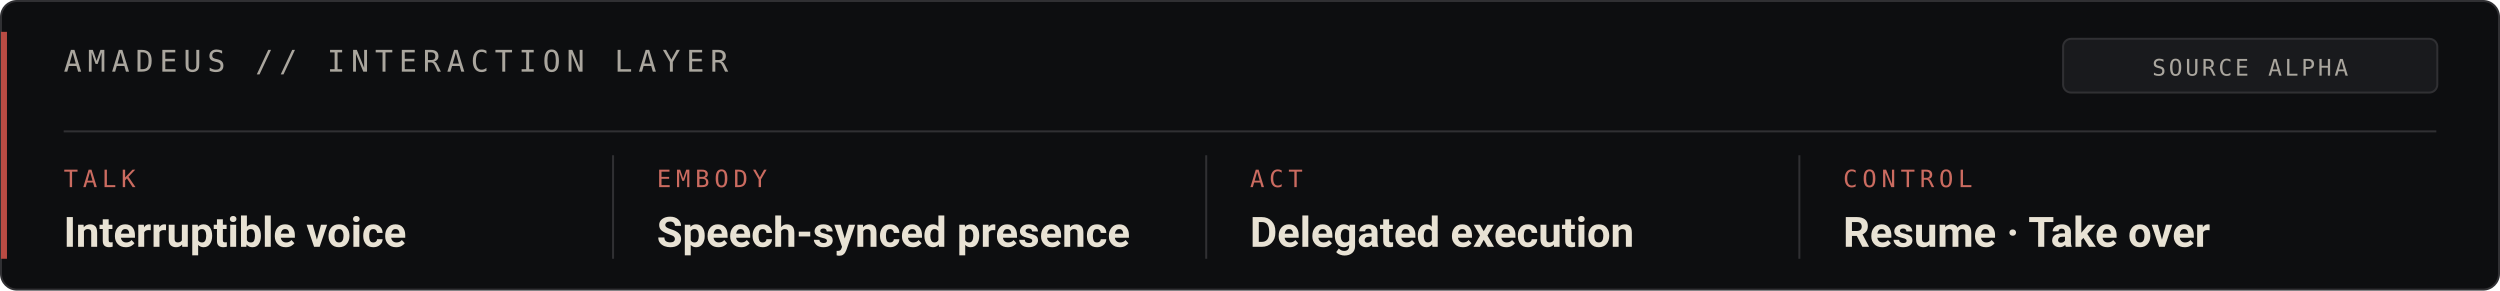
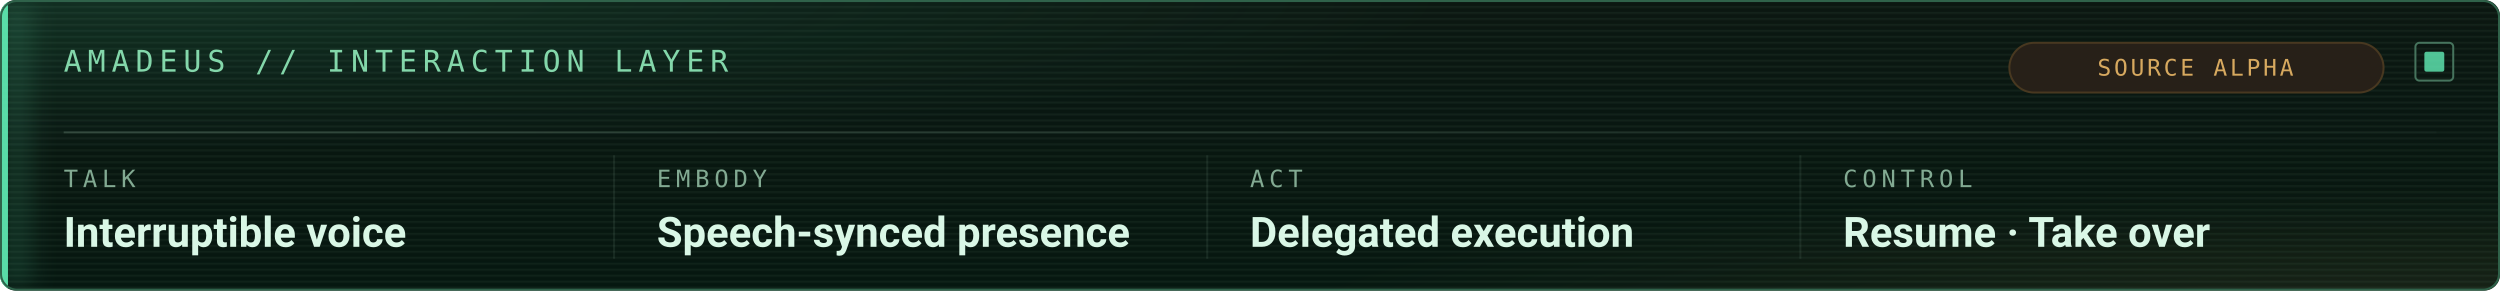
<svg xmlns="http://www.w3.org/2000/svg" viewBox="12 12 1256 146" width="1256" height="146" role="img" aria-label="Amadeus runtime in four layers: interruptible voice, speech-synced performance, delegated providers, resumable and steerable">
-   <style>
-     .mono{font-family:ui-monospace,SFMono-Regular,"SF Mono",Menlo,Consolas,"DejaVu Sans Mono",monospace}
-     .body{font-family:-apple-system,BlinkMacSystemFont,"Segoe UI",Roboto,Helvetica,Arial,sans-serif}
-   </style>
-   <rect x="12.5" y="12.5" width="1255" height="145" rx="8" fill="#0d0e10" stroke="#303033" />
-   <path d="M14 28V142" stroke="#b94b43" stroke-width="3" />
-   <text class="mono" x="44" y="48" font-size="15" letter-spacing="3" fill="#aaa69e">AMADEUS // INTERACTION LAYER</text>
-   <rect x="1048.5" y="31.5" width="188" height="27" rx="4" fill="#191a1d" stroke="#303033" />
-   <text class="mono" x="1142.5" y="50" font-size="11.5" letter-spacing="1.4" fill="#aaa69e" text-anchor="middle">SOURCE ALPHA</text>
-   <path d="M44 78H1236 M320 90V142 M618 90V142 M916 90V142" stroke="#303033" />
-   <text class="mono" x="44" y="106" font-size="12" letter-spacing="2.4" fill="#cb6b60">TALK</text>
-   <text class="body" x="44" y="136" font-size="21" font-weight="600" fill="#e8e2d4">Interruptible voice</text>
-   <text class="mono" x="342" y="106" font-size="12" letter-spacing="2.4" fill="#cb6b60">EMBODY</text>
-   <text class="body" x="342" y="136" font-size="21" font-weight="600" fill="#e8e2d4">Speech-synced presence</text>
-   <text class="mono" x="640" y="106" font-size="12" letter-spacing="2.4" fill="#cb6b60">ACT</text>
-   <text class="body" x="640" y="136" font-size="21" font-weight="600" fill="#e8e2d4">Delegated execution</text>
-   <text class="mono" x="938" y="106" font-size="12" letter-spacing="2.4" fill="#cb6b60">CONTROL</text>
-   <text class="body" x="938" y="136" font-size="21" font-weight="600" fill="#e8e2d4">Resume · Take over</text>
+   <defs>
+     <linearGradient id="s_panel" x1="0" y1="0" x2="0" y2="1">
+       <stop offset="0" stop-color="#0b1711" />
+       <stop offset="1" stop-color="#061710" />
+     </linearGradient>
+     <linearGradient id="s_hair" x1="0" y1="0" x2="1" y2="0">
+       <stop offset="0" stop-color="#a8cdb8" stop-opacity=".22" />
+       <stop offset="1" stop-color="#a8cdb8" stop-opacity=".03" />
+     </linearGradient>
+     <radialGradient id="s_wash" cx="6%" cy="0%" r="52%">
+       <stop offset="0" stop-color="#39c98d" stop-opacity=".14" />
+       <stop offset="1" stop-color="#39c98d" stop-opacity="0" />
+     </radialGradient>
+     <radialGradient id="s_tung" cx="97%" cy="110%" r="46%">
+       <stop offset="0" stop-color="#d7a95f" stop-opacity=".10" />
+       <stop offset="1" stop-color="#d7a95f" stop-opacity="0" />
+     </radialGradient>
+     <pattern id="s_scan" width="3" height="3" patternUnits="userSpaceOnUse">
+       <rect width="3" height="1" fill="#b6f9d5" opacity=".05" />
+     </pattern>
+     <filter id="s_soft" x="-80%" y="-80%" width="260%" height="260%">
+       <feGaussianBlur stdDeviation="6" />
+     </filter>
+     <clipPath id="s_frame">
+       <rect x="12" y="12" width="1256" height="146" rx="8" />
+     </clipPath>
+     <style>
+       .mono{font-family:ui-monospace,SFMono-Regular,"SF Mono",Menlo,Consolas,"DejaVu Sans Mono",monospace}
+       .sans{font-family:-apple-system,BlinkMacSystemFont,"Segoe UI",Roboto,Helvetica,Arial,sans-serif}
+       .rec{animation:rec 2.2s ease-in-out infinite}
+       @keyframes rec{0%,100%{opacity:1}50%{opacity:.25}}
+       @media (prefers-reduced-motion:reduce){.rec{animation:none}}
+     </style>
+   </defs>
+   <g clip-path="url(#s_frame)">
+     <rect x="12" y="12" width="1256" height="146" fill="url(#s_panel)" />
+     <rect x="12" y="12" width="1256" height="146" fill="url(#s_wash)" />
+     <rect x="12" y="12" width="1256" height="146" fill="url(#s_tung)" />
+     <rect x="12" y="12" width="1256" height="146" fill="url(#s_scan)" />
+     <rect x="12" y="12" width="4" height="146" fill="#61eeb6" opacity=".9" />
+     <rect x="12" y="12" width="16" height="146" fill="#61eeb6" opacity=".13" filter="url(#s_soft)" />
+     <text class="mono" x="44" y="48" font-size="15" letter-spacing="3" fill="#83d7aa">AMADEUS // INTERACTION LAYER</text>
+     <g>
+       <rect x="1021.5" y="33.5" width="188" height="25" rx="12.5" fill="#272018" stroke="#483820" />
+       <text class="mono" x="1115" y="50" font-size="11.5" letter-spacing="1.4" fill="#d7a95f" text-anchor="middle">SOURCE ALPHA</text>
+     </g>
+     <g stroke="#46745d" fill="none">
+       <rect x="1225.5" y="33.5" width="19" height="19" rx="2" />
+     </g>
+     <rect class="rec" x="1230" y="38" width="10" height="10" rx="1" fill="#61eeb6" opacity=".8" />
+     <rect x="44" y="78" width="1192" height="1" fill="url(#s_hair)" />
+     <g fill="#a8cdb8" opacity=".1">
+       <rect x="320" y="90" width="1" height="52" />
+       <rect x="618" y="90" width="1" height="52" />
+       <rect x="916" y="90" width="1" height="52" />
+     </g>
+     <g class="mono" font-size="12" letter-spacing="2.4" fill="#82aa92">
+       <text x="44" y="106">TALK</text>
+       <text x="342" y="106">EMBODY</text>
+       <text x="640" y="106">ACT</text>
+       <text x="938" y="106">CONTROL</text>
+     </g>
+     <g class="sans" font-size="21" font-weight="600" fill="#d9f7e6">
+       <text x="44" y="136">Interruptible voice</text>
+       <text x="342" y="136">Speech-synced presence</text>
+       <text x="640" y="136">Delegated execution</text>
+       <text x="938" y="136">Resume · Take over</text>
+     </g>
+   </g>
+   <rect x="12.5" y="12.5" width="1255" height="145" rx="8" fill="none" stroke="#2f624a" />
</svg>
